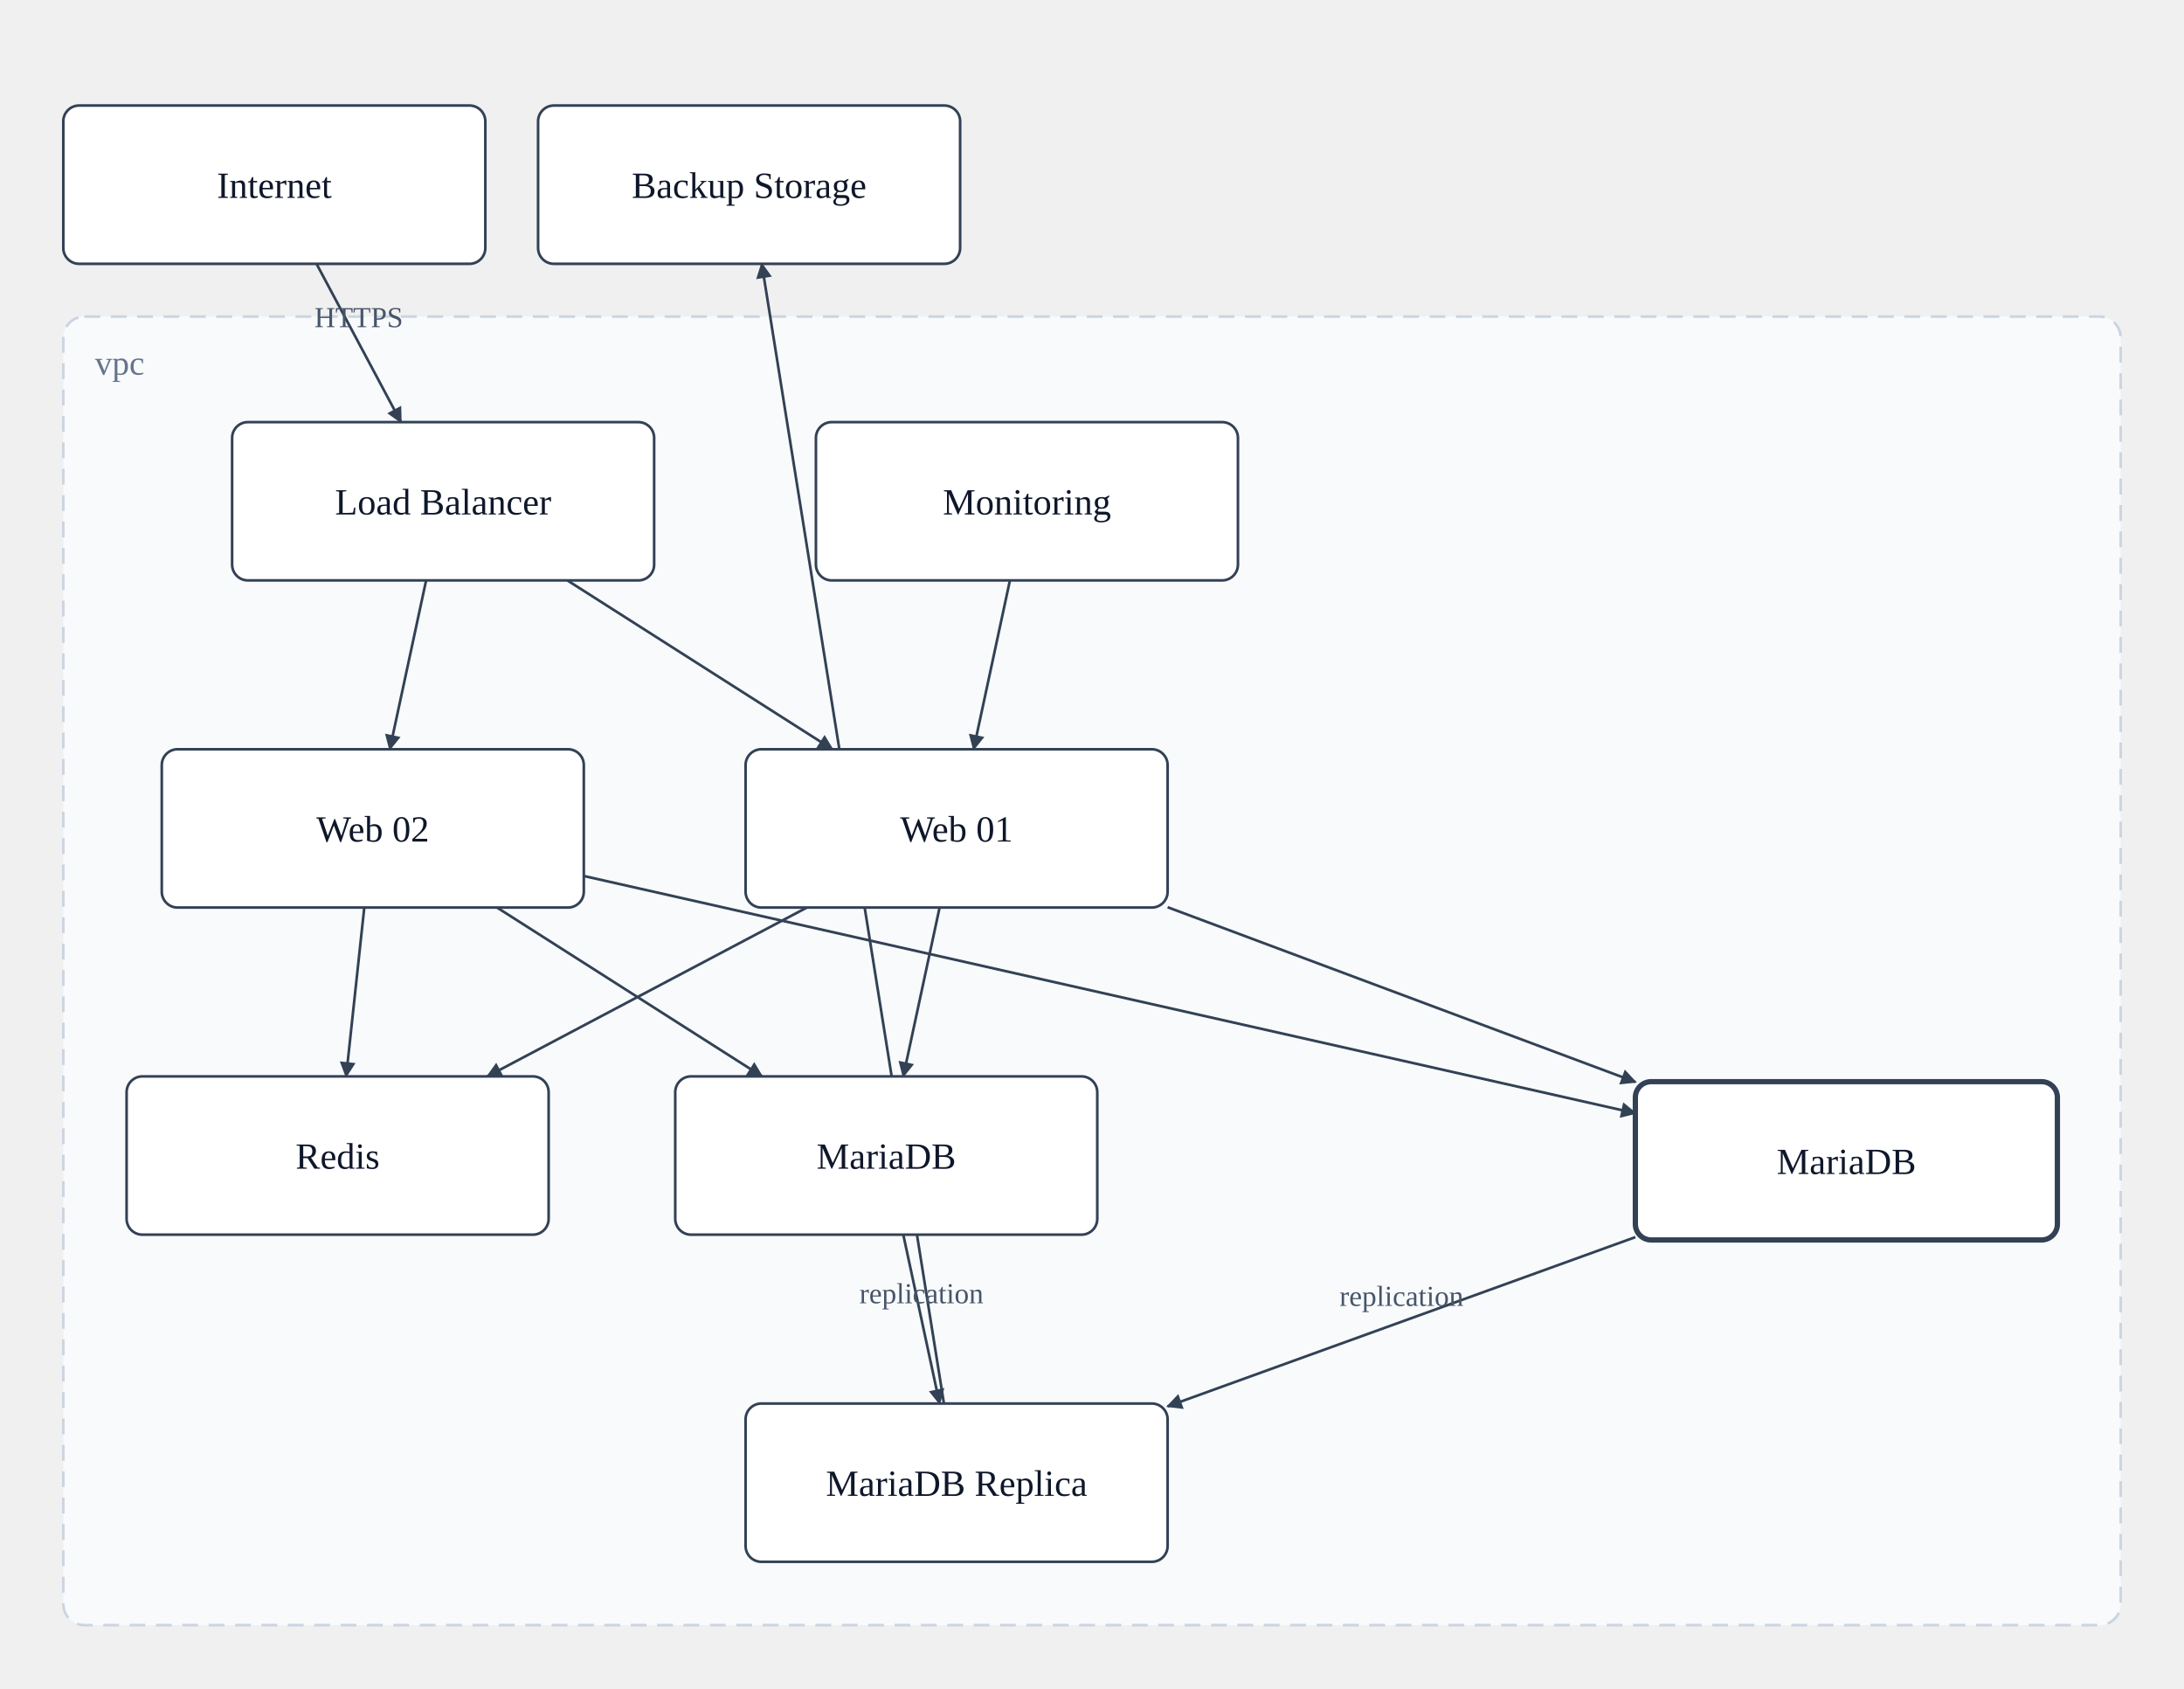
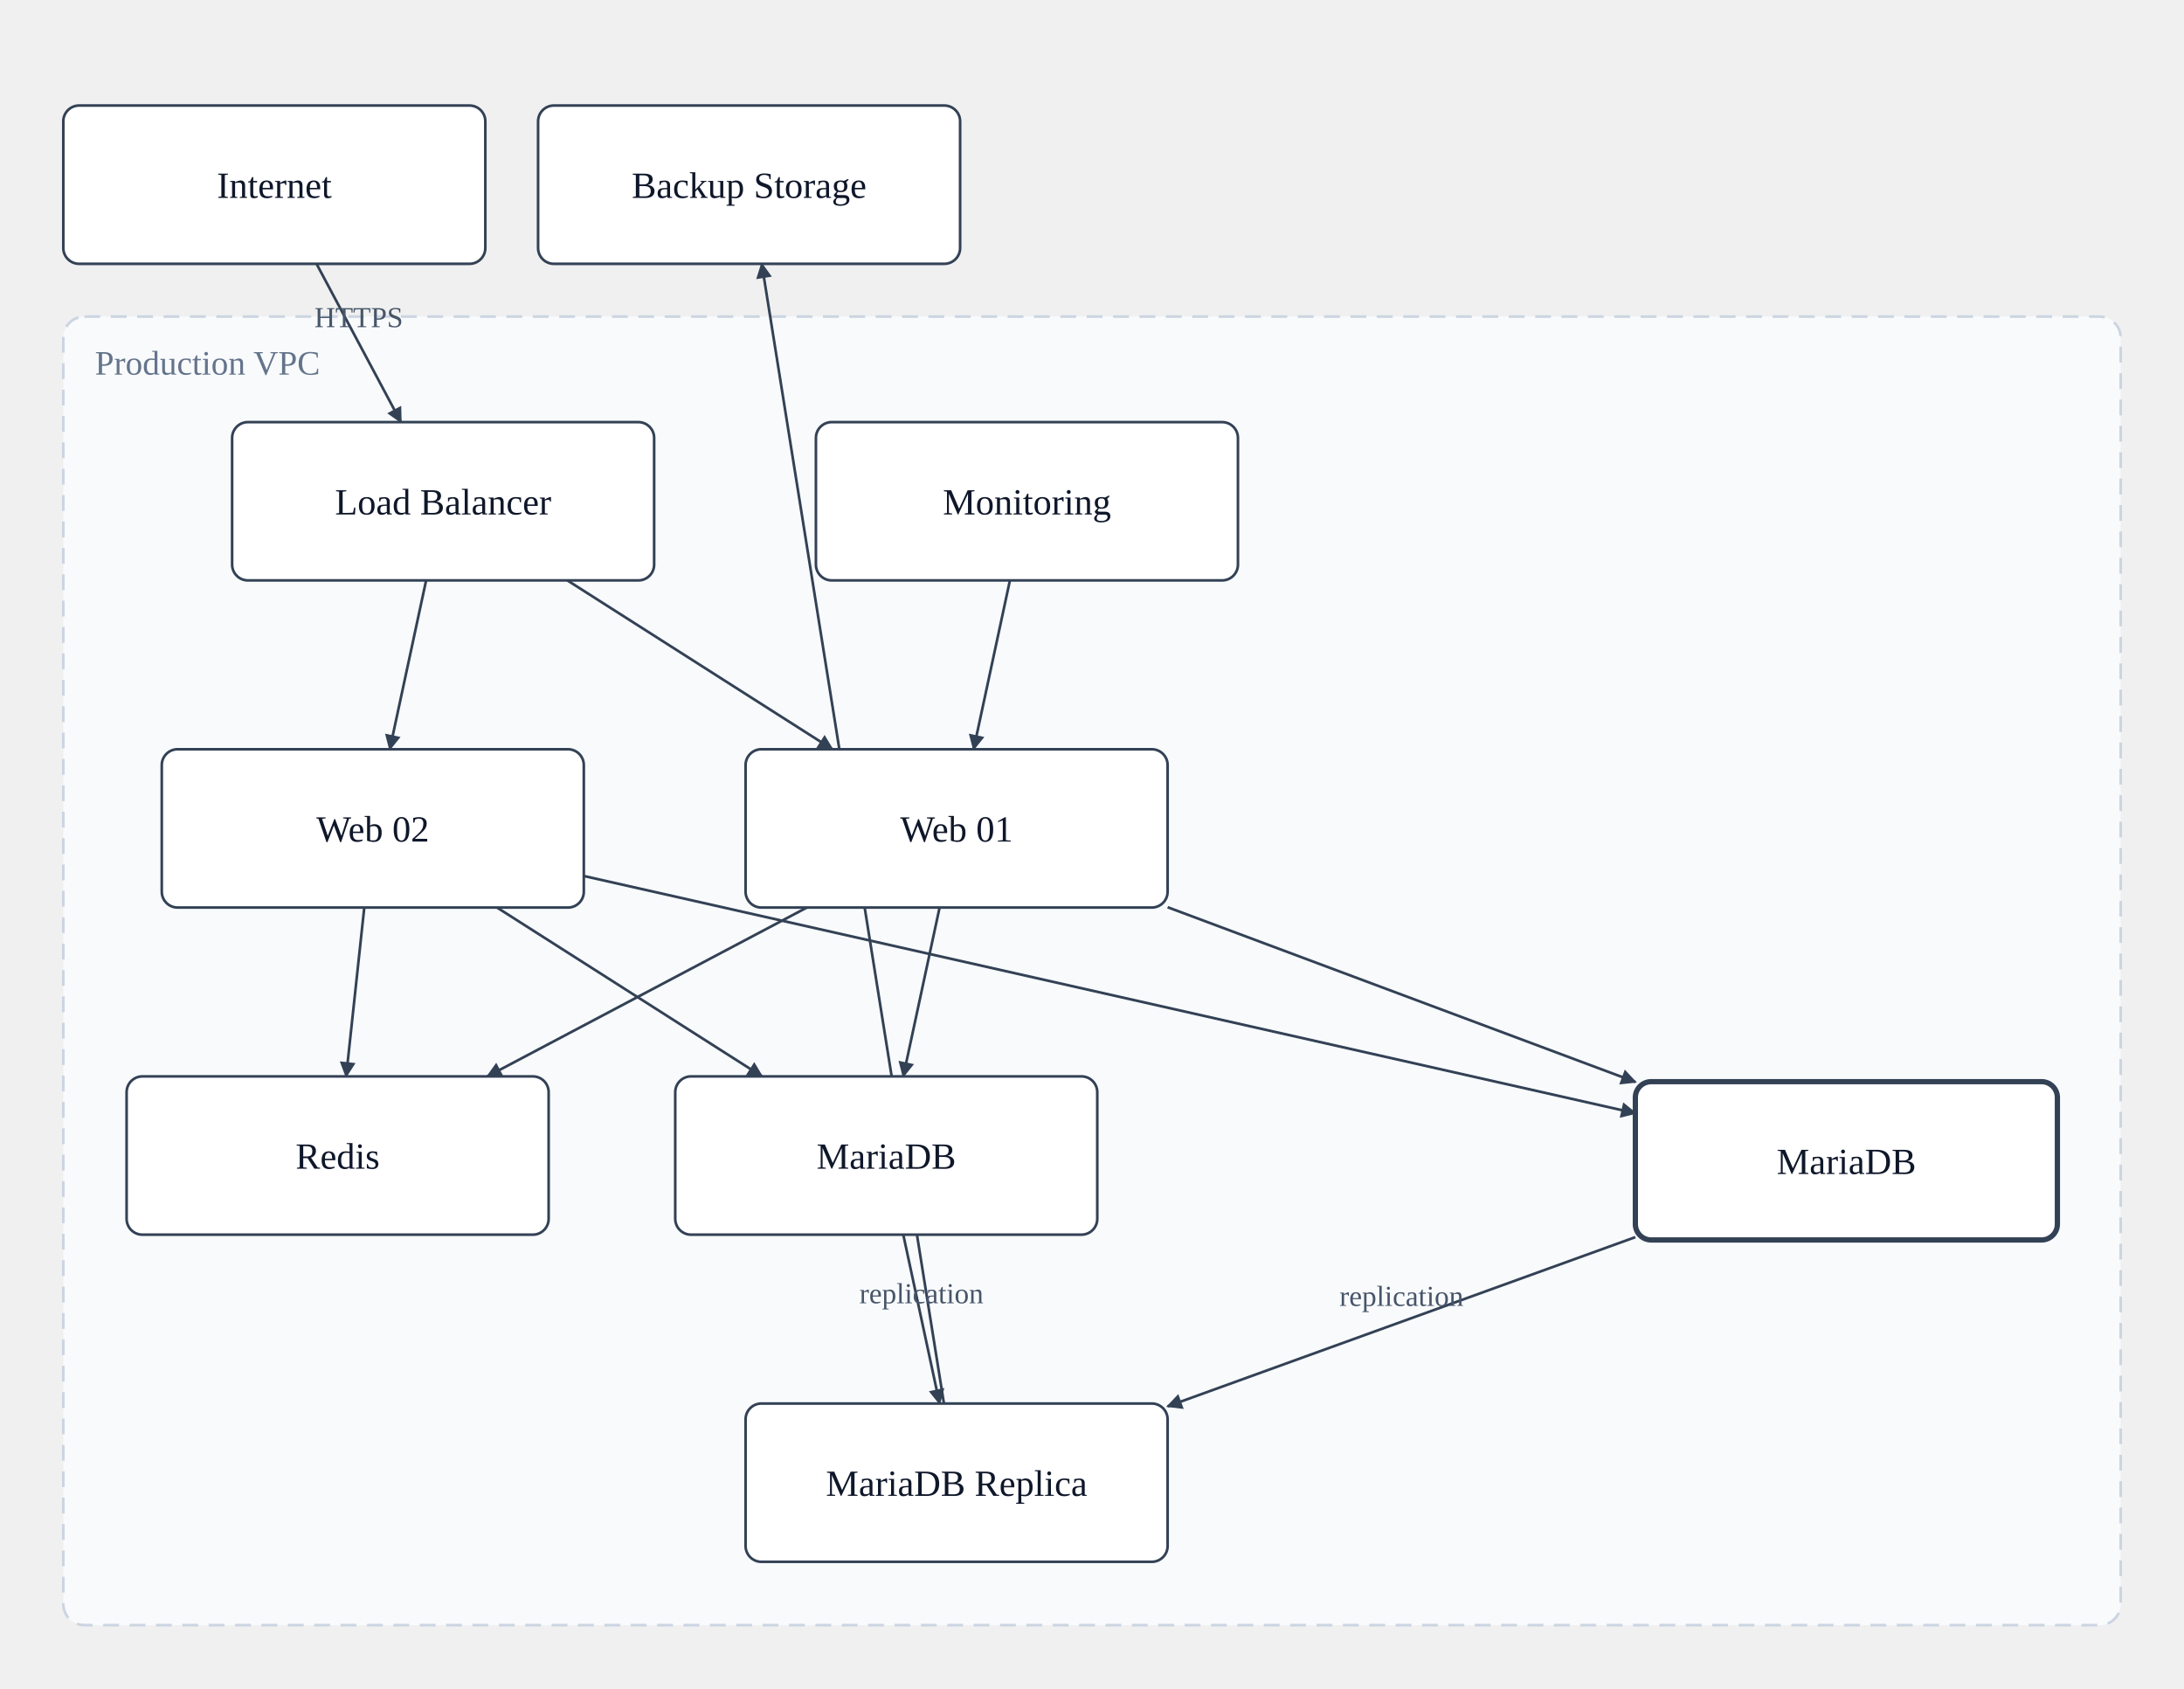
<svg xmlns="http://www.w3.org/2000/svg" width="828" height="640" viewBox="0 0 828 640">
  <defs>
    <marker id="arrow" viewBox="0 0 10 10" refX="9" refY="5" markerWidth="6" markerHeight="6" orient="auto-start-reverse">
      <path d="M 0 0 L 10 5 L 0 10 z" fill="#334155" />
    </marker>
  </defs>
  <g data-group="vpc">
    <rect x="24" y="120" width="780" height="496" rx="8" fill="#f8fafc" stroke="#cbd5e1" stroke-dasharray="6 4" />
-     <text x="36" y="142" font-size="13" fill="#64748b">vpc</text>
+     <text x="36" y="142" font-size="13" fill="#64748b">Production VPC</text>
  </g>
  <g data-edge="internet&gt;lb" data-pinned="false">
    <path d="M 120 100 L 152 160" fill="none" stroke="#334155" stroke-width="1" marker-end="url(#arrow)" />
    <text x="136" y="124" text-anchor="middle" font-size="11" fill="#475569">HTTPS</text>
  </g>
  <g data-edge="lb&gt;web01" data-pinned="false">
    <path d="M 215.1 220 L 315.57 284" fill="none" stroke="#334155" stroke-width="1" marker-end="url(#arrow)" />
  </g>
  <g data-edge="lb&gt;web02" data-pinned="false">
    <path d="M 161.55 220 L 147.78 284" fill="none" stroke="#334155" stroke-width="1" marker-end="url(#arrow)" />
  </g>
  <g data-edge="web01&gt;db" data-pinned="false">
    <path d="M 442.67 343.88 L 620 410.12" fill="none" stroke="#334155" stroke-width="1" marker-end="url(#arrow)" />
  </g>
  <g data-edge="web02&gt;db" data-pinned="false">
    <path d="M 221.33 332.04 L 620 421.96" fill="none" stroke="#334155" stroke-width="1" marker-end="url(#arrow)" />
  </g>
  <g data-edge="db&gt;replica" data-pinned="false">
    <path d="M 620 468.93 L 442.67 533.07" fill="none" stroke="#334155" stroke-width="1" marker-end="url(#arrow)" />
    <text x="531.335" y="495" text-anchor="middle" font-size="11" fill="#475569">replication</text>
  </g>
  <g data-edge="replica&gt;backup" data-pinned="false">
    <path d="M 357.87 532 L 288.8 100" fill="none" stroke="#334155" stroke-width="1" marker-end="url(#arrow)" />
  </g>
  <g data-edge="monitor&gt;web01" data-pinned="false">
    <path d="M 382.88 220 L 369.12 284" fill="none" stroke="#334155" stroke-width="1" marker-end="url(#arrow)" />
  </g>
  <g data-edge="web01&gt;maindb" data-pinned="false">
    <path d="M 356.22 344 L 342.45 408" fill="none" stroke="#334155" stroke-width="1" marker-end="url(#arrow)" />
  </g>
  <g data-edge="web02&gt;maindb" data-pinned="false">
    <path d="M 188.43 344 L 288.9 408" fill="none" stroke="#334155" stroke-width="1" marker-end="url(#arrow)" />
  </g>
  <g data-edge="maindb&gt;replica" data-pinned="false">
    <path d="M 342.45 468 L 356.22 532" fill="none" stroke="#334155" stroke-width="1" marker-end="url(#arrow)" />
    <text x="349.335" y="494" text-anchor="middle" font-size="11" fill="#475569">replication</text>
  </g>
  <g data-edge="web01&gt;redis" data-pinned="false">
    <path d="M 305.89 344 L 184.77 408" fill="none" stroke="#334155" stroke-width="1" marker-end="url(#arrow)" />
  </g>
  <g data-edge="web02&gt;redis" data-pinned="false">
    <path d="M 138.11 344 L 131.23 408" fill="none" stroke="#334155" stroke-width="1" marker-end="url(#arrow)" />
  </g>
  <g data-node="lb" data-pinned="false">
    <rect x="88" y="160" width="160" height="60" rx="6" fill="#ffffff" stroke="#334155" stroke-width="1" />
    <text x="168" y="195" text-anchor="middle" font-size="14" fill="#0f172a">Load Balancer</text>
  </g>
  <g data-node="web01" data-pinned="false">
    <rect x="282.667" y="284" width="160" height="60" rx="6" fill="#ffffff" stroke="#334155" stroke-width="1" />
    <text x="362.667" y="319" text-anchor="middle" font-size="14" fill="#0f172a">Web 01</text>
  </g>
  <g data-node="web02" data-pinned="false">
    <rect x="61.333" y="284" width="160" height="60" rx="6" fill="#ffffff" stroke="#334155" stroke-width="1" />
    <text x="141.333" y="319" text-anchor="middle" font-size="14" fill="#0f172a">Web 02</text>
  </g>
  <g data-node="monitor" data-pinned="false">
    <rect x="309.333" y="160" width="160" height="60" rx="6" fill="#ffffff" stroke="#334155" stroke-width="1" />
    <text x="389.333" y="195" text-anchor="middle" font-size="14" fill="#0f172a">Monitoring</text>
  </g>
  <g data-node="db" data-pinned="true">
    <rect x="620" y="410" width="160" height="60" rx="6" fill="#ffffff" stroke="#334155" stroke-width="2" />
    <text x="700" y="445" text-anchor="middle" font-size="14" fill="#0f172a">MariaDB</text>
  </g>
  <g data-node="replica" data-pinned="false">
    <rect x="282.667" y="532" width="160" height="60" rx="6" fill="#ffffff" stroke="#334155" stroke-width="1" />
    <text x="362.667" y="567" text-anchor="middle" font-size="14" fill="#0f172a">MariaDB Replica</text>
  </g>
  <g data-node="maindb" data-pinned="false">
    <rect x="256" y="408" width="160" height="60" rx="6" fill="#ffffff" stroke="#334155" stroke-width="1" />
    <text x="336" y="443" text-anchor="middle" font-size="14" fill="#0f172a">MariaDB</text>
  </g>
  <g data-node="redis" data-pinned="false">
    <rect x="48" y="408" width="160" height="60" rx="6" fill="#ffffff" stroke="#334155" stroke-width="1" />
    <text x="128" y="443" text-anchor="middle" font-size="14" fill="#0f172a">Redis</text>
  </g>
  <g data-node="internet" data-pinned="false">
    <rect x="24" y="40" width="160" height="60" rx="6" fill="#ffffff" stroke="#334155" stroke-width="1" />
    <text x="104" y="75" text-anchor="middle" font-size="14" fill="#0f172a">Internet</text>
  </g>
  <g data-node="backup" data-pinned="false">
    <rect x="204" y="40" width="160" height="60" rx="6" fill="#ffffff" stroke="#334155" stroke-width="1" />
    <text x="284" y="75" text-anchor="middle" font-size="14" fill="#0f172a">Backup Storage</text>
  </g>
</svg>
